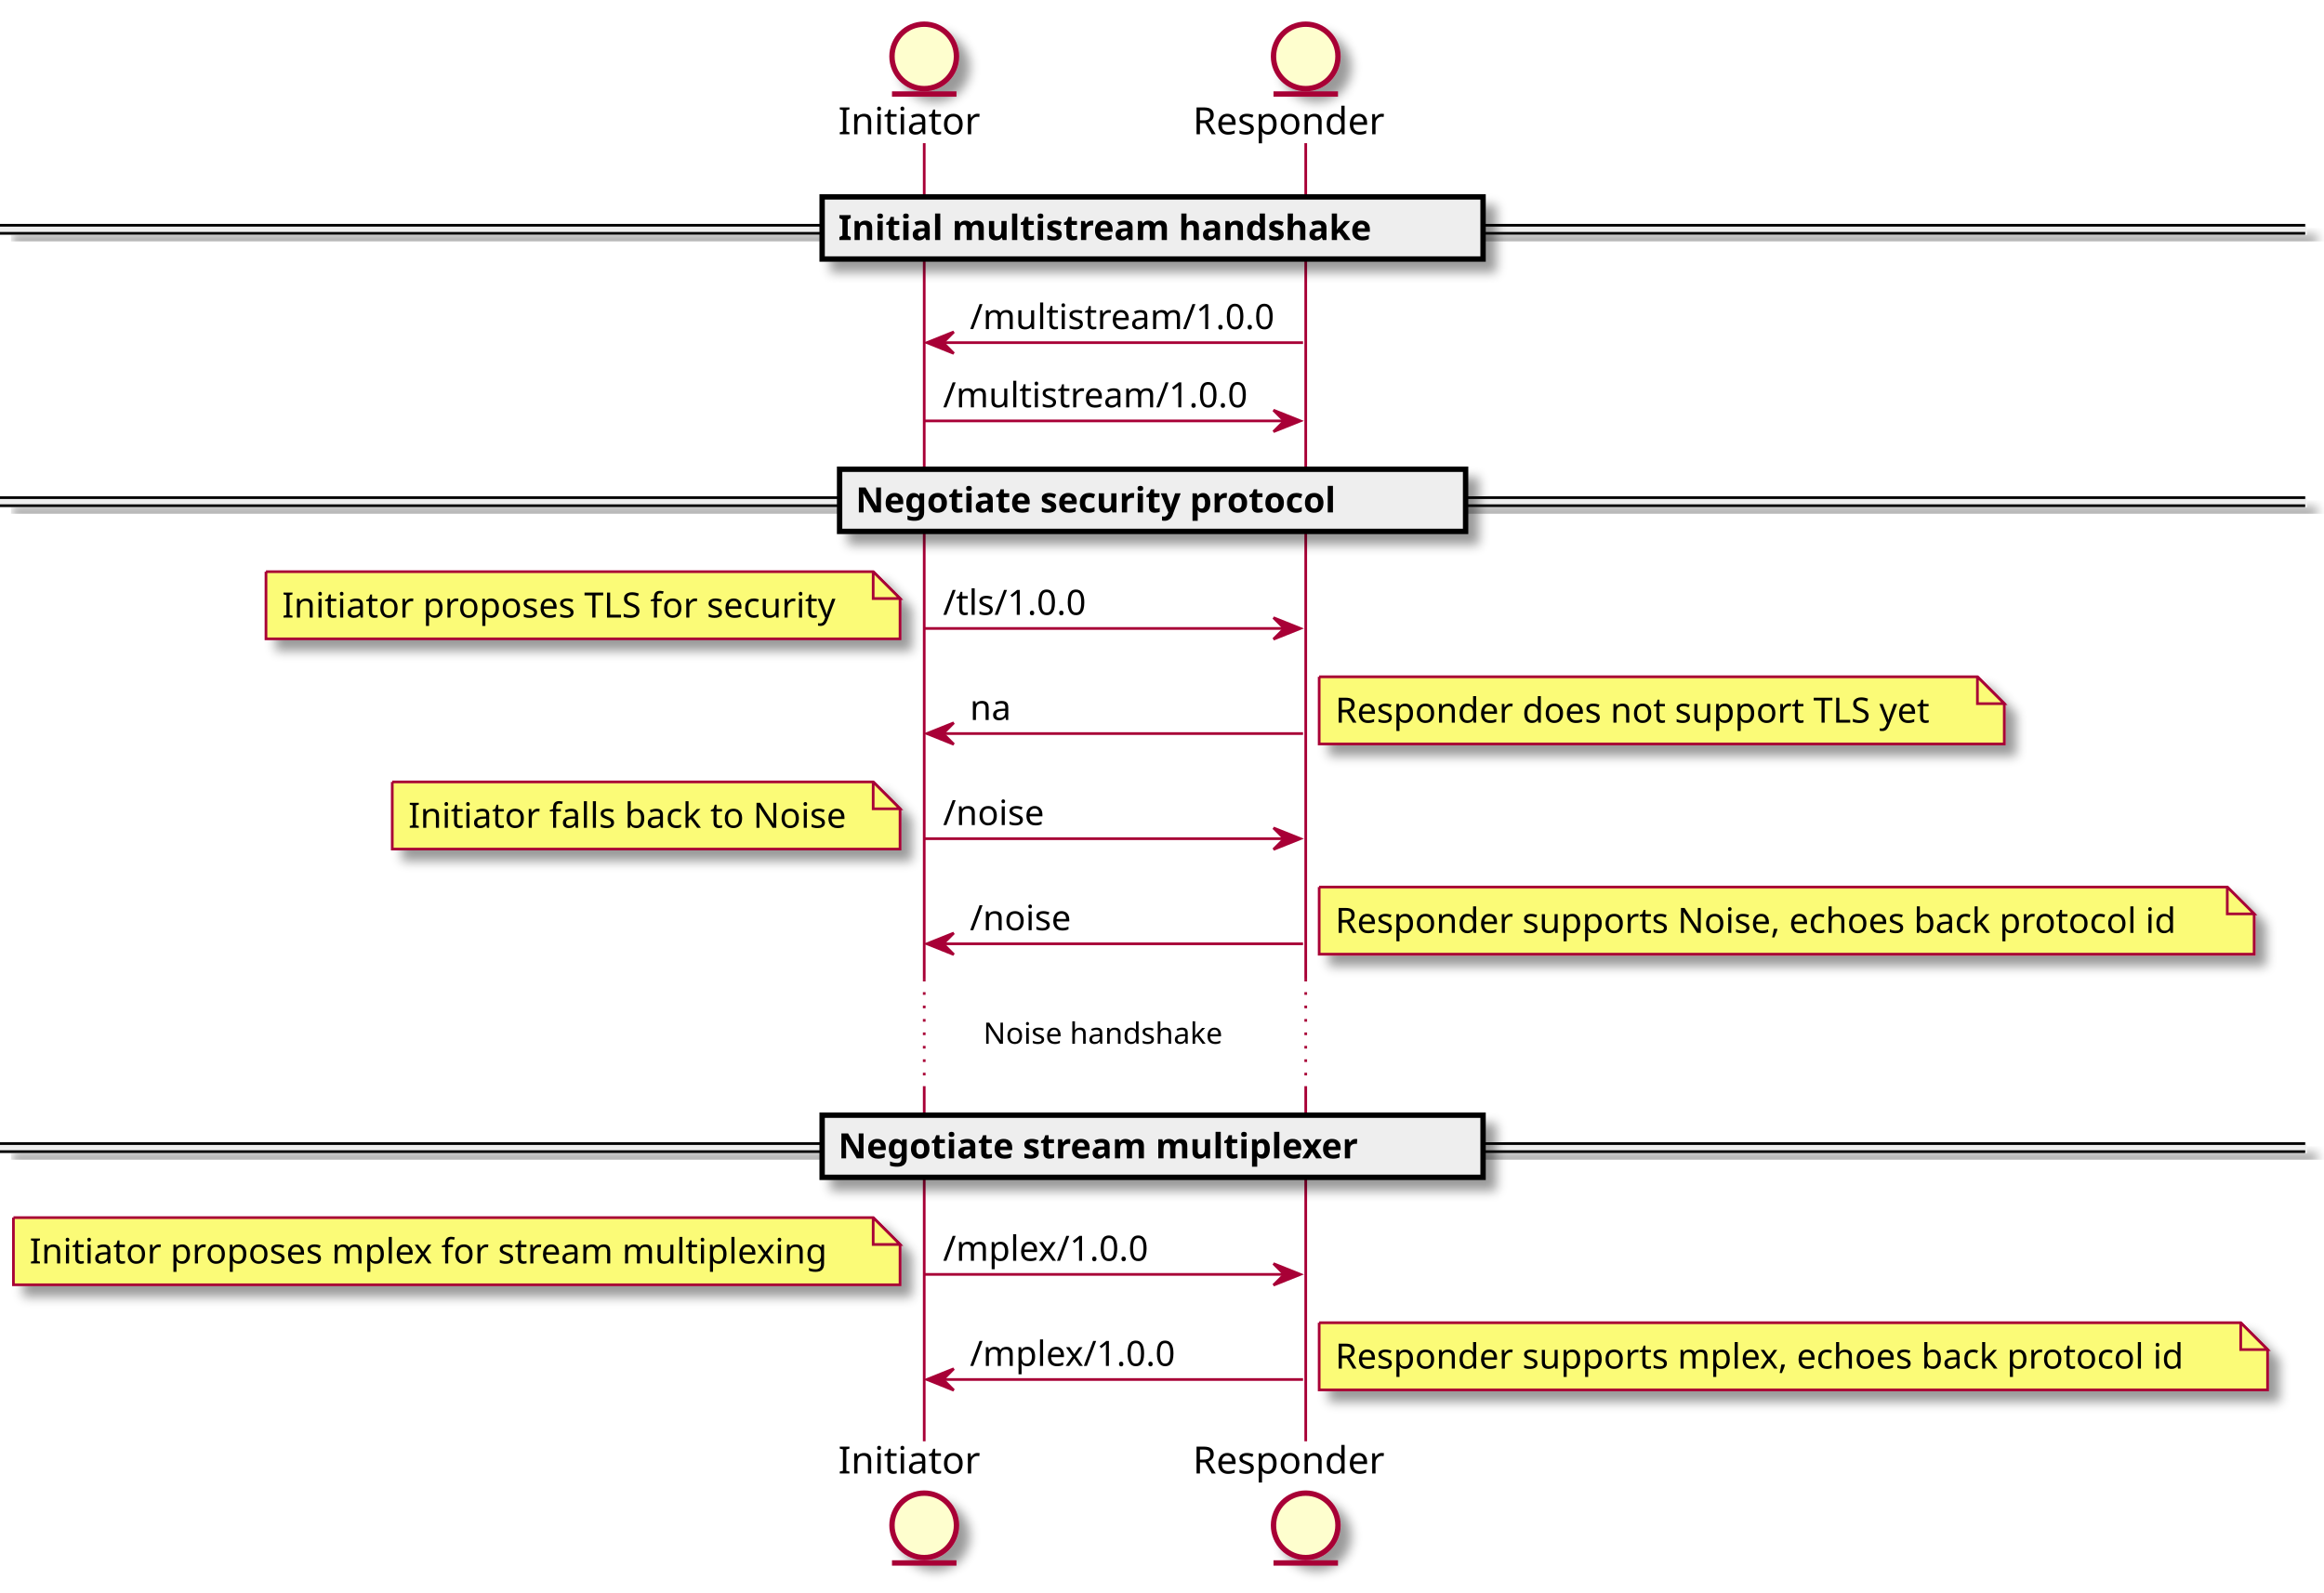
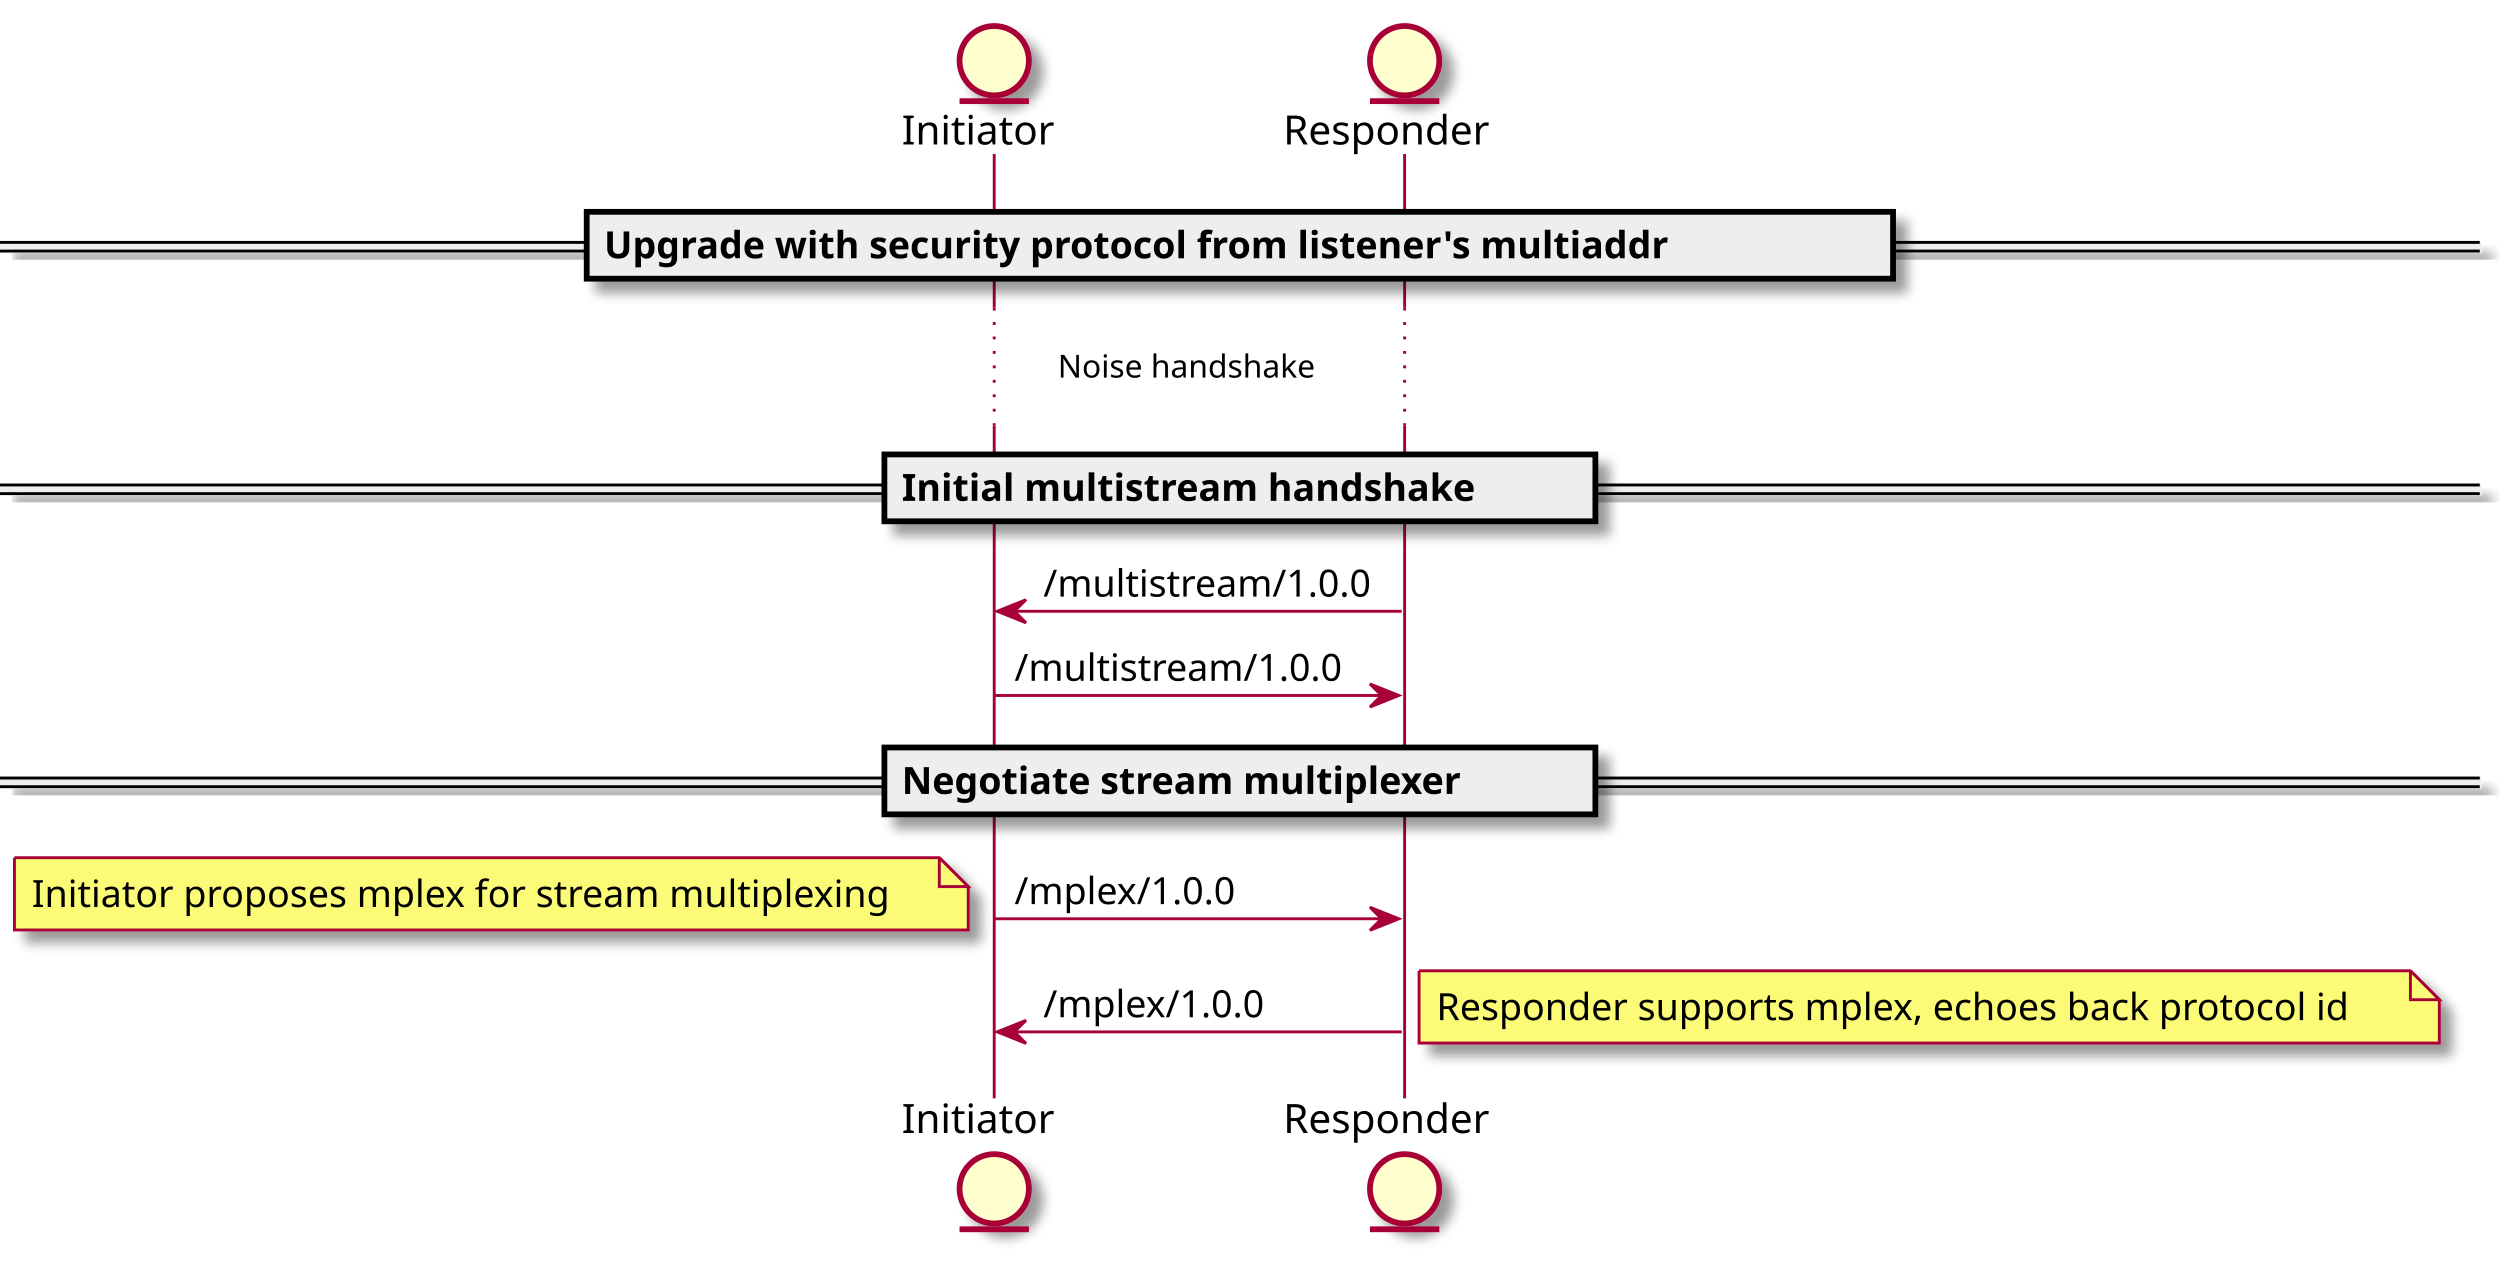
- <svg xmlns="http://www.w3.org/2000/svg" contentScriptType="application/ecmascript" contentStyleType="text/css" height="593px" preserveAspectRatio="none" style="width:865px;height:593px;" version="1.1" viewBox="0 0 865 593" width="865px" zoomAndPan="magnify">
+ <svg xmlns="http://www.w3.org/2000/svg" contentScriptType="application/ecmascript" contentStyleType="text/css" height="437px" preserveAspectRatio="none" style="width:865px;height:437px;background:#FFFFFF;" version="1.1" viewBox="0 0 865 437" width="865px" zoomAndPan="magnify">
  <defs>
-     <filter height="300%" id="f1op7f28exsosw" width="300%" x="-1" y="-1">
+     <filter height="300%" id="f1qjtwir91l354" width="300%" x="-1" y="-1">
      <feGaussianBlur result="blurOut" stdDeviation="2.0" />
      <feColorMatrix in="blurOut" result="blurOut2" type="matrix" values="0 0 0 0 0 0 0 0 0 0 0 0 0 0 0 0 0 0 .4 0" />
      <feOffset dx="4.0" dy="4.0" in="blurOut2" result="blurOut3" />
      <feBlend in="SourceGraphic" in2="blurOut3" mode="normal" />
    </filter>
  </defs>
  <g>
-     <line style="stroke:#A80036;stroke-width:1.0;" x1="344" x2="344" y1="53.297" y2="364.359" />
-     <line style="stroke:#A80036;stroke-width:1.0;stroke-dasharray:1.0,4.0;" x1="344" x2="344" y1="364.359" y2="405.164" />
-     <line style="stroke:#A80036;stroke-width:1.0;" x1="344" x2="344" y1="405.164" y2="536.562" />
-     <line style="stroke:#A80036;stroke-width:1.0;" x1="486" x2="486" y1="53.297" y2="364.359" />
-     <line style="stroke:#A80036;stroke-width:1.0;stroke-dasharray:1.0,4.0;" x1="486" x2="486" y1="364.359" y2="405.164" />
-     <line style="stroke:#A80036;stroke-width:1.0;" x1="486" x2="486" y1="405.164" y2="536.562" />
+     <line style="stroke:#A80036;stroke-width:1.0;" x1="344" x2="344" y1="53.297" y2="106.43" />
+     <line style="stroke:#A80036;stroke-width:1.0;stroke-dasharray:1.0,4.0;" x1="344" x2="344" y1="106.43" y2="147.234" />
+     <line style="stroke:#A80036;stroke-width:1.0;" x1="344" x2="344" y1="147.234" y2="380.031" />
+     <line style="stroke:#A80036;stroke-width:1.0;" x1="486" x2="486" y1="53.297" y2="106.43" />
+     <line style="stroke:#A80036;stroke-width:1.0;stroke-dasharray:1.0,4.0;" x1="486" x2="486" y1="106.43" y2="147.234" />
+     <line style="stroke:#A80036;stroke-width:1.0;" x1="486" x2="486" y1="147.234" y2="380.031" />
    <text fill="#000000" font-family="sans-serif" font-size="14" lengthAdjust="spacing" textLength="58" x="312" y="49.995">Initiator</text>
-     <ellipse cx="344" cy="21" fill="#FEFECE" filter="url(#f1op7f28exsosw)" rx="12" ry="12" style="stroke:#A80036;stroke-width:2.0;" />
+     <ellipse cx="344" cy="21" fill="#FEFECE" filter="url(#f1qjtwir91l354)" rx="12" ry="12" style="stroke:#A80036;stroke-width:2.0;" />
    <line style="stroke:#A80036;stroke-width:2.0;" x1="332" x2="356" y1="35" y2="35" />
-     <text fill="#000000" font-family="sans-serif" font-size="14" lengthAdjust="spacing" textLength="58" x="312" y="548.558">Initiator</text>
-     <ellipse cx="344" cy="567.859" fill="#FEFECE" filter="url(#f1op7f28exsosw)" rx="12" ry="12" style="stroke:#A80036;stroke-width:2.0;" />
-     <line style="stroke:#A80036;stroke-width:2.0;" x1="332" x2="356" y1="581.859" y2="581.859" />
+     <text fill="#000000" font-family="sans-serif" font-size="14" lengthAdjust="spacing" textLength="58" x="312" y="392.026">Initiator</text>
+     <ellipse cx="344" cy="411.328" fill="#FEFECE" filter="url(#f1qjtwir91l354)" rx="12" ry="12" style="stroke:#A80036;stroke-width:2.0;" />
+     <line style="stroke:#A80036;stroke-width:2.0;" x1="332" x2="356" y1="425.328" y2="425.328" />
    <text fill="#000000" font-family="sans-serif" font-size="14" lengthAdjust="spacing" textLength="78" x="444" y="49.995">Responder</text>
-     <ellipse cx="486" cy="21" fill="#FEFECE" filter="url(#f1op7f28exsosw)" rx="12" ry="12" style="stroke:#A80036;stroke-width:2.0;" />
+     <ellipse cx="486" cy="21" fill="#FEFECE" filter="url(#f1qjtwir91l354)" rx="12" ry="12" style="stroke:#A80036;stroke-width:2.0;" />
    <line style="stroke:#A80036;stroke-width:2.0;" x1="474" x2="498" y1="35" y2="35" />
-     <text fill="#000000" font-family="sans-serif" font-size="14" lengthAdjust="spacing" textLength="78" x="444" y="548.558">Responder</text>
-     <ellipse cx="486" cy="567.859" fill="#FEFECE" filter="url(#f1op7f28exsosw)" rx="12" ry="12" style="stroke:#A80036;stroke-width:2.0;" />
-     <line style="stroke:#A80036;stroke-width:2.0;" x1="474" x2="498" y1="581.859" y2="581.859" />
-     <rect fill="#EEEEEE" filter="url(#f1op7f28exsosw)" height="3" style="stroke:#EEEEEE;stroke-width:1.0;" width="858" x="0" y="83.863" />
+     <text fill="#000000" font-family="sans-serif" font-size="14" lengthAdjust="spacing" textLength="78" x="444" y="392.026">Responder</text>
+     <ellipse cx="486" cy="411.328" fill="#FEFECE" filter="url(#f1qjtwir91l354)" rx="12" ry="12" style="stroke:#A80036;stroke-width:2.0;" />
+     <line style="stroke:#A80036;stroke-width:2.0;" x1="474" x2="498" y1="425.328" y2="425.328" />
+     <rect fill="#EEEEEE" filter="url(#f1qjtwir91l354)" height="3" style="stroke:#EEEEEE;stroke-width:1.0;" width="858" x="0" y="83.863" />
    <line style="stroke:#000000;stroke-width:1.0;" x1="0" x2="858" y1="83.863" y2="83.863" />
    <line style="stroke:#000000;stroke-width:1.0;" x1="0" x2="858" y1="86.863" y2="86.863" />
-     <rect fill="#EEEEEE" filter="url(#f1op7f28exsosw)" height="23.133" style="stroke:#000000;stroke-width:2.0;" width="246" x="306" y="73.297" />
-     <text fill="#000000" font-family="sans-serif" font-size="13" font-weight="bold" lengthAdjust="spacing" textLength="227" x="312" y="89.364">Initial multistream handshake</text>
-     <polygon fill="#A80036" points="355,123.562,345,127.562,355,131.562,351,127.562" style="stroke:#A80036;stroke-width:1.0;" />
-     <line style="stroke:#A80036;stroke-width:1.0;" x1="349" x2="485" y1="127.562" y2="127.562" />
-     <text fill="#000000" font-family="sans-serif" font-size="13" lengthAdjust="spacing" textLength="118" x="361" y="122.497">/multistream/1.0.0</text>
-     <polygon fill="#A80036" points="474,152.695,484,156.695,474,160.695,478,156.695" style="stroke:#A80036;stroke-width:1.0;" />
-     <line style="stroke:#A80036;stroke-width:1.0;" x1="344" x2="480" y1="156.695" y2="156.695" />
-     <text fill="#000000" font-family="sans-serif" font-size="13" lengthAdjust="spacing" textLength="118" x="351" y="151.629">/multistream/1.0.0</text>
-     <rect fill="#EEEEEE" filter="url(#f1op7f28exsosw)" height="3" style="stroke:#EEEEEE;stroke-width:1.0;" width="858" x="0" y="185.262" />
-     <line style="stroke:#000000;stroke-width:1.0;" x1="0" x2="858" y1="185.262" y2="185.262" />
-     <line style="stroke:#000000;stroke-width:1.0;" x1="0" x2="858" y1="188.262" y2="188.262" />
-     <rect fill="#EEEEEE" filter="url(#f1op7f28exsosw)" height="23.133" style="stroke:#000000;stroke-width:2.0;" width="233" x="312.5" y="174.695" />
-     <text fill="#000000" font-family="sans-serif" font-size="13" font-weight="bold" lengthAdjust="spacing" textLength="214" x="318.5" y="190.762">Negotiate security protocol</text>
-     <polygon fill="#A80036" points="474,229.961,484,233.961,474,237.961,478,233.961" style="stroke:#A80036;stroke-width:1.0;" />
-     <line style="stroke:#A80036;stroke-width:1.0;" x1="344" x2="480" y1="233.961" y2="233.961" />
-     <text fill="#000000" font-family="sans-serif" font-size="13" lengthAdjust="spacing" textLength="55" x="351" y="228.895">/tls/1.0.0</text>
-     <path d="M99,212.828 L99,237.828 L335,237.828 L335,222.828 L325,212.828 L99,212.828 " fill="#FBFB77" filter="url(#f1op7f28exsosw)" style="stroke:#A80036;stroke-width:1.0;" />
-     <path d="M325,212.828 L325,222.828 L335,222.828 L325,212.828 " fill="#FBFB77" style="stroke:#A80036;stroke-width:1.0;" />
-     <text fill="#000000" font-family="sans-serif" font-size="13" lengthAdjust="spacing" textLength="215" x="105" y="229.895">Initiator proposes TLS for security</text>
-     <polygon fill="#A80036" points="355,269.094,345,273.094,355,277.094,351,273.094" style="stroke:#A80036;stroke-width:1.0;" />
-     <line style="stroke:#A80036;stroke-width:1.0;" x1="349" x2="485" y1="273.094" y2="273.094" />
-     <text fill="#000000" font-family="sans-serif" font-size="13" lengthAdjust="spacing" textLength="16" x="361" y="268.028">na</text>
-     <path d="M491,251.961 L491,276.961 L746,276.961 L746,261.961 L736,251.961 L491,251.961 " fill="#FBFB77" filter="url(#f1op7f28exsosw)" style="stroke:#A80036;stroke-width:1.0;" />
-     <path d="M736,251.961 L736,261.961 L746,261.961 L736,251.961 " fill="#FBFB77" style="stroke:#A80036;stroke-width:1.0;" />
-     <text fill="#000000" font-family="sans-serif" font-size="13" lengthAdjust="spacing" textLength="234" x="497" y="269.028">Responder does not support TLS yet</text>
-     <polygon fill="#A80036" points="474,308.227,484,312.227,474,316.227,478,312.227" style="stroke:#A80036;stroke-width:1.0;" />
-     <line style="stroke:#A80036;stroke-width:1.0;" x1="344" x2="480" y1="312.227" y2="312.227" />
-     <text fill="#000000" font-family="sans-serif" font-size="13" lengthAdjust="spacing" textLength="38" x="351" y="307.161">/noise</text>
-     <path d="M146,291.094 L146,316.094 L335,316.094 L335,301.094 L325,291.094 L146,291.094 " fill="#FBFB77" filter="url(#f1op7f28exsosw)" style="stroke:#A80036;stroke-width:1.0;" />
-     <path d="M325,291.094 L325,301.094 L335,301.094 L325,291.094 " fill="#FBFB77" style="stroke:#A80036;stroke-width:1.0;" />
-     <text fill="#000000" font-family="sans-serif" font-size="13" lengthAdjust="spacing" textLength="168" x="152" y="308.161">Initiator falls back to Noise</text>
-     <polygon fill="#A80036" points="355,347.359,345,351.359,355,355.359,351,351.359" style="stroke:#A80036;stroke-width:1.0;" />
-     <line style="stroke:#A80036;stroke-width:1.0;" x1="349" x2="485" y1="351.359" y2="351.359" />
-     <text fill="#000000" font-family="sans-serif" font-size="13" lengthAdjust="spacing" textLength="38" x="361" y="346.293">/noise</text>
-     <path d="M491,330.227 L491,355.227 L839,355.227 L839,340.227 L829,330.227 L491,330.227 " fill="#FBFB77" filter="url(#f1op7f28exsosw)" style="stroke:#A80036;stroke-width:1.0;" />
-     <path d="M829,330.227 L829,340.227 L839,340.227 L829,330.227 " fill="#FBFB77" style="stroke:#A80036;stroke-width:1.0;" />
-     <text fill="#000000" font-family="sans-serif" font-size="13" lengthAdjust="spacing" textLength="327" x="497" y="347.293">Responder supports Noise, echoes back protocol id</text>
-     <text fill="#000000" font-family="sans-serif" font-size="11" lengthAdjust="spacing" textLength="98" x="366" y="388.57">Noise handshake</text>
-     <rect fill="#EEEEEE" filter="url(#f1op7f28exsosw)" height="3" style="stroke:#EEEEEE;stroke-width:1.0;" width="858" x="0" y="425.731" />
-     <line style="stroke:#000000;stroke-width:1.0;" x1="0" x2="858" y1="425.731" y2="425.731" />
-     <line style="stroke:#000000;stroke-width:1.0;" x1="0" x2="858" y1="428.731" y2="428.731" />
-     <rect fill="#EEEEEE" filter="url(#f1op7f28exsosw)" height="23.133" style="stroke:#000000;stroke-width:2.0;" width="246" x="306" y="415.164" />
-     <text fill="#000000" font-family="sans-serif" font-size="13" font-weight="bold" lengthAdjust="spacing" textLength="227" x="312" y="431.231">Negotiate stream multiplexer</text>
-     <polygon fill="#A80036" points="474,470.43,484,474.43,474,478.43,478,474.43" style="stroke:#A80036;stroke-width:1.0;" />
-     <line style="stroke:#A80036;stroke-width:1.0;" x1="344" x2="480" y1="474.43" y2="474.43" />
-     <text fill="#000000" font-family="sans-serif" font-size="13" lengthAdjust="spacing" textLength="80" x="351" y="469.364">/mplex/1.0.0</text>
-     <path d="M5,453.297 L5,478.297 L335,478.297 L335,463.297 L325,453.297 L5,453.297 " fill="#FBFB77" filter="url(#f1op7f28exsosw)" style="stroke:#A80036;stroke-width:1.0;" />
-     <path d="M325,453.297 L325,463.297 L335,463.297 L325,453.297 " fill="#FBFB77" style="stroke:#A80036;stroke-width:1.0;" />
-     <text fill="#000000" font-family="sans-serif" font-size="13" lengthAdjust="spacing" textLength="309" x="11" y="470.364">Initiator proposes mplex for stream multiplexing</text>
-     <polygon fill="#A80036" points="355,509.562,345,513.562,355,517.562,351,513.562" style="stroke:#A80036;stroke-width:1.0;" />
-     <line style="stroke:#A80036;stroke-width:1.0;" x1="349" x2="485" y1="513.562" y2="513.562" />
-     <text fill="#000000" font-family="sans-serif" font-size="13" lengthAdjust="spacing" textLength="80" x="361" y="508.497">/mplex/1.0.0</text>
-     <path d="M491,492.43 L491,517.43 L844,517.43 L844,502.43 L834,492.43 L491,492.43 " fill="#FBFB77" filter="url(#f1op7f28exsosw)" style="stroke:#A80036;stroke-width:1.0;" />
-     <path d="M834,492.43 L834,502.43 L844,502.43 L834,492.43 " fill="#FBFB77" style="stroke:#A80036;stroke-width:1.0;" />
-     <text fill="#000000" font-family="sans-serif" font-size="13" lengthAdjust="spacing" textLength="332" x="497" y="509.497">Responder supports mplex, echoes back protocol id</text>
+     <rect fill="#EEEEEE" filter="url(#f1qjtwir91l354)" height="23.133" style="stroke:#000000;stroke-width:2.0;" width="452" x="203" y="73.297" />
+     <text fill="#000000" font-family="sans-serif" font-size="13" font-weight="bold" lengthAdjust="spacing" textLength="433" x="209" y="89.364">Upgrade with security protocol from listener's multiaddr</text>
+     <text fill="#000000" font-family="sans-serif" font-size="11" lengthAdjust="spacing" textLength="98" x="366" y="130.64">Noise handshake</text>
+     <rect fill="#EEEEEE" filter="url(#f1qjtwir91l354)" height="3" style="stroke:#EEEEEE;stroke-width:1.0;" width="858" x="0" y="167.801" />
+     <line style="stroke:#000000;stroke-width:1.0;" x1="0" x2="858" y1="167.801" y2="167.801" />
+     <line style="stroke:#000000;stroke-width:1.0;" x1="0" x2="858" y1="170.801" y2="170.801" />
+     <rect fill="#EEEEEE" filter="url(#f1qjtwir91l354)" height="23.133" style="stroke:#000000;stroke-width:2.0;" width="246" x="306" y="157.234" />
+     <text fill="#000000" font-family="sans-serif" font-size="13" font-weight="bold" lengthAdjust="spacing" textLength="227" x="312" y="173.301">Initial multistream handshake</text>
+     <polygon fill="#A80036" points="355,207.5,345,211.5,355,215.5,351,211.5" style="stroke:#A80036;stroke-width:1.0;" />
+     <line style="stroke:#A80036;stroke-width:1.0;" x1="349" x2="485" y1="211.5" y2="211.5" />
+     <text fill="#000000" font-family="sans-serif" font-size="13" lengthAdjust="spacing" textLength="118" x="361" y="206.434">/multistream/1.0.0</text>
+     <polygon fill="#A80036" points="474,236.633,484,240.633,474,244.633,478,240.633" style="stroke:#A80036;stroke-width:1.0;" />
+     <line style="stroke:#A80036;stroke-width:1.0;" x1="344" x2="480" y1="240.633" y2="240.633" />
+     <text fill="#000000" font-family="sans-serif" font-size="13" lengthAdjust="spacing" textLength="118" x="351" y="235.567">/multistream/1.0.0</text>
+     <rect fill="#EEEEEE" filter="url(#f1qjtwir91l354)" height="3" style="stroke:#EEEEEE;stroke-width:1.0;" width="858" x="0" y="269.199" />
+     <line style="stroke:#000000;stroke-width:1.0;" x1="0" x2="858" y1="269.199" y2="269.199" />
+     <line style="stroke:#000000;stroke-width:1.0;" x1="0" x2="858" y1="272.199" y2="272.199" />
+     <rect fill="#EEEEEE" filter="url(#f1qjtwir91l354)" height="23.133" style="stroke:#000000;stroke-width:2.0;" width="246" x="306" y="258.633" />
+     <text fill="#000000" font-family="sans-serif" font-size="13" font-weight="bold" lengthAdjust="spacing" textLength="227" x="312" y="274.7">Negotiate stream multiplexer</text>
+     <polygon fill="#A80036" points="474,313.898,484,317.898,474,321.898,478,317.898" style="stroke:#A80036;stroke-width:1.0;" />
+     <line style="stroke:#A80036;stroke-width:1.0;" x1="344" x2="480" y1="317.898" y2="317.898" />
+     <text fill="#000000" font-family="sans-serif" font-size="13" lengthAdjust="spacing" textLength="80" x="351" y="312.832">/mplex/1.0.0</text>
+     <path d="M5,296.766 L5,321.766 L335,321.766 L335,306.766 L325,296.766 L5,296.766 " fill="#FBFB77" filter="url(#f1qjtwir91l354)" style="stroke:#A80036;stroke-width:1.0;" />
+     <path d="M325,296.766 L325,306.766 L335,306.766 L325,296.766 " fill="#FBFB77" style="stroke:#A80036;stroke-width:1.0;" />
+     <text fill="#000000" font-family="sans-serif" font-size="13" lengthAdjust="spacing" textLength="309" x="11" y="313.832">Initiator proposes mplex for stream multiplexing</text>
+     <polygon fill="#A80036" points="355,353.031,345,357.031,355,361.031,351,357.031" style="stroke:#A80036;stroke-width:1.0;" />
+     <line style="stroke:#A80036;stroke-width:1.0;" x1="349" x2="485" y1="357.031" y2="357.031" />
+     <text fill="#000000" font-family="sans-serif" font-size="13" lengthAdjust="spacing" textLength="80" x="361" y="351.965">/mplex/1.0.0</text>
+     <path d="M491,335.898 L491,360.898 L844,360.898 L844,345.898 L834,335.898 L491,335.898 " fill="#FBFB77" filter="url(#f1qjtwir91l354)" style="stroke:#A80036;stroke-width:1.0;" />
+     <path d="M834,335.898 L834,345.898 L844,345.898 L834,335.898 " fill="#FBFB77" style="stroke:#A80036;stroke-width:1.0;" />
+     <text fill="#000000" font-family="sans-serif" font-size="13" lengthAdjust="spacing" textLength="332" x="497" y="352.965">Responder supports mplex, echoes back protocol id</text>
  </g>
</svg>
